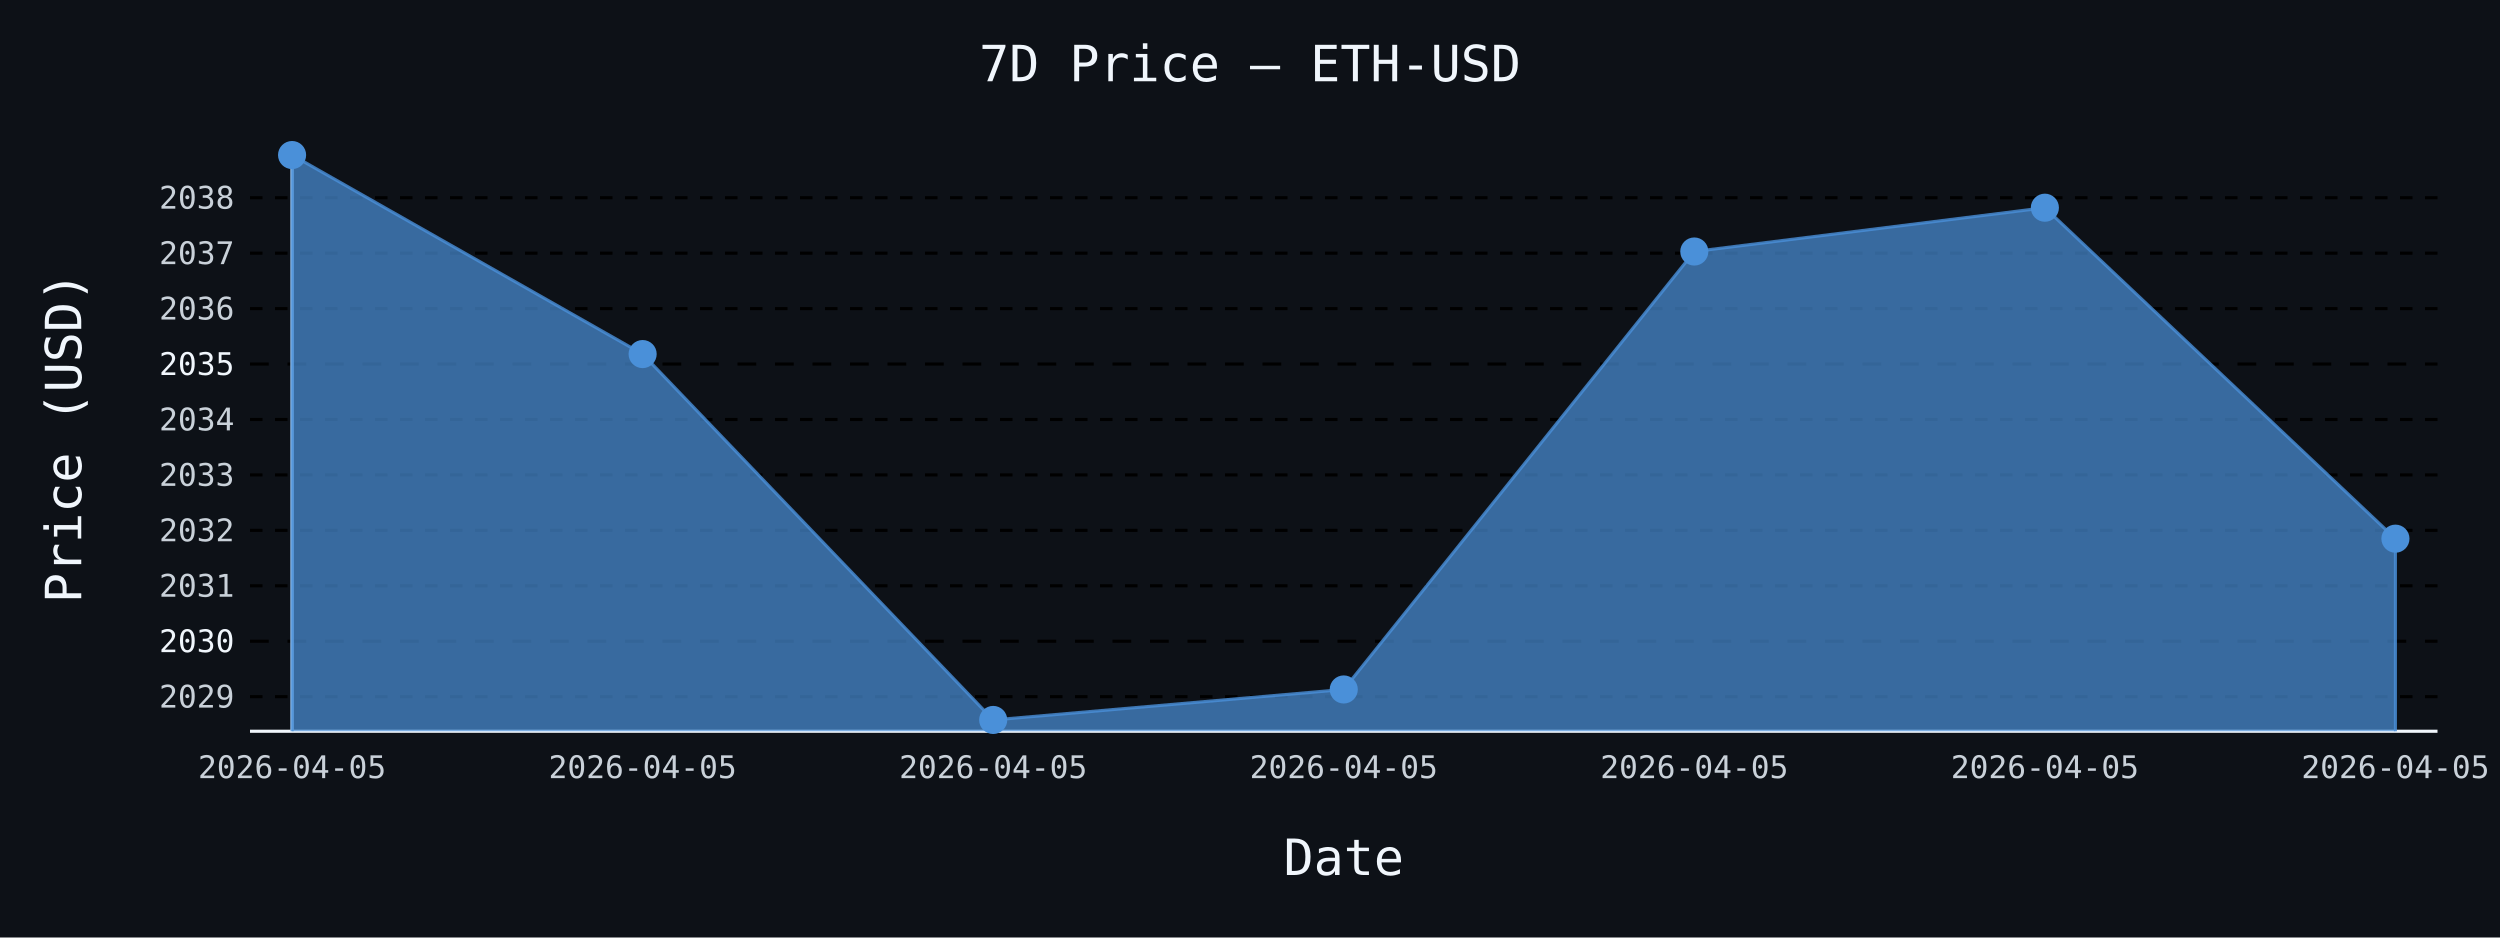
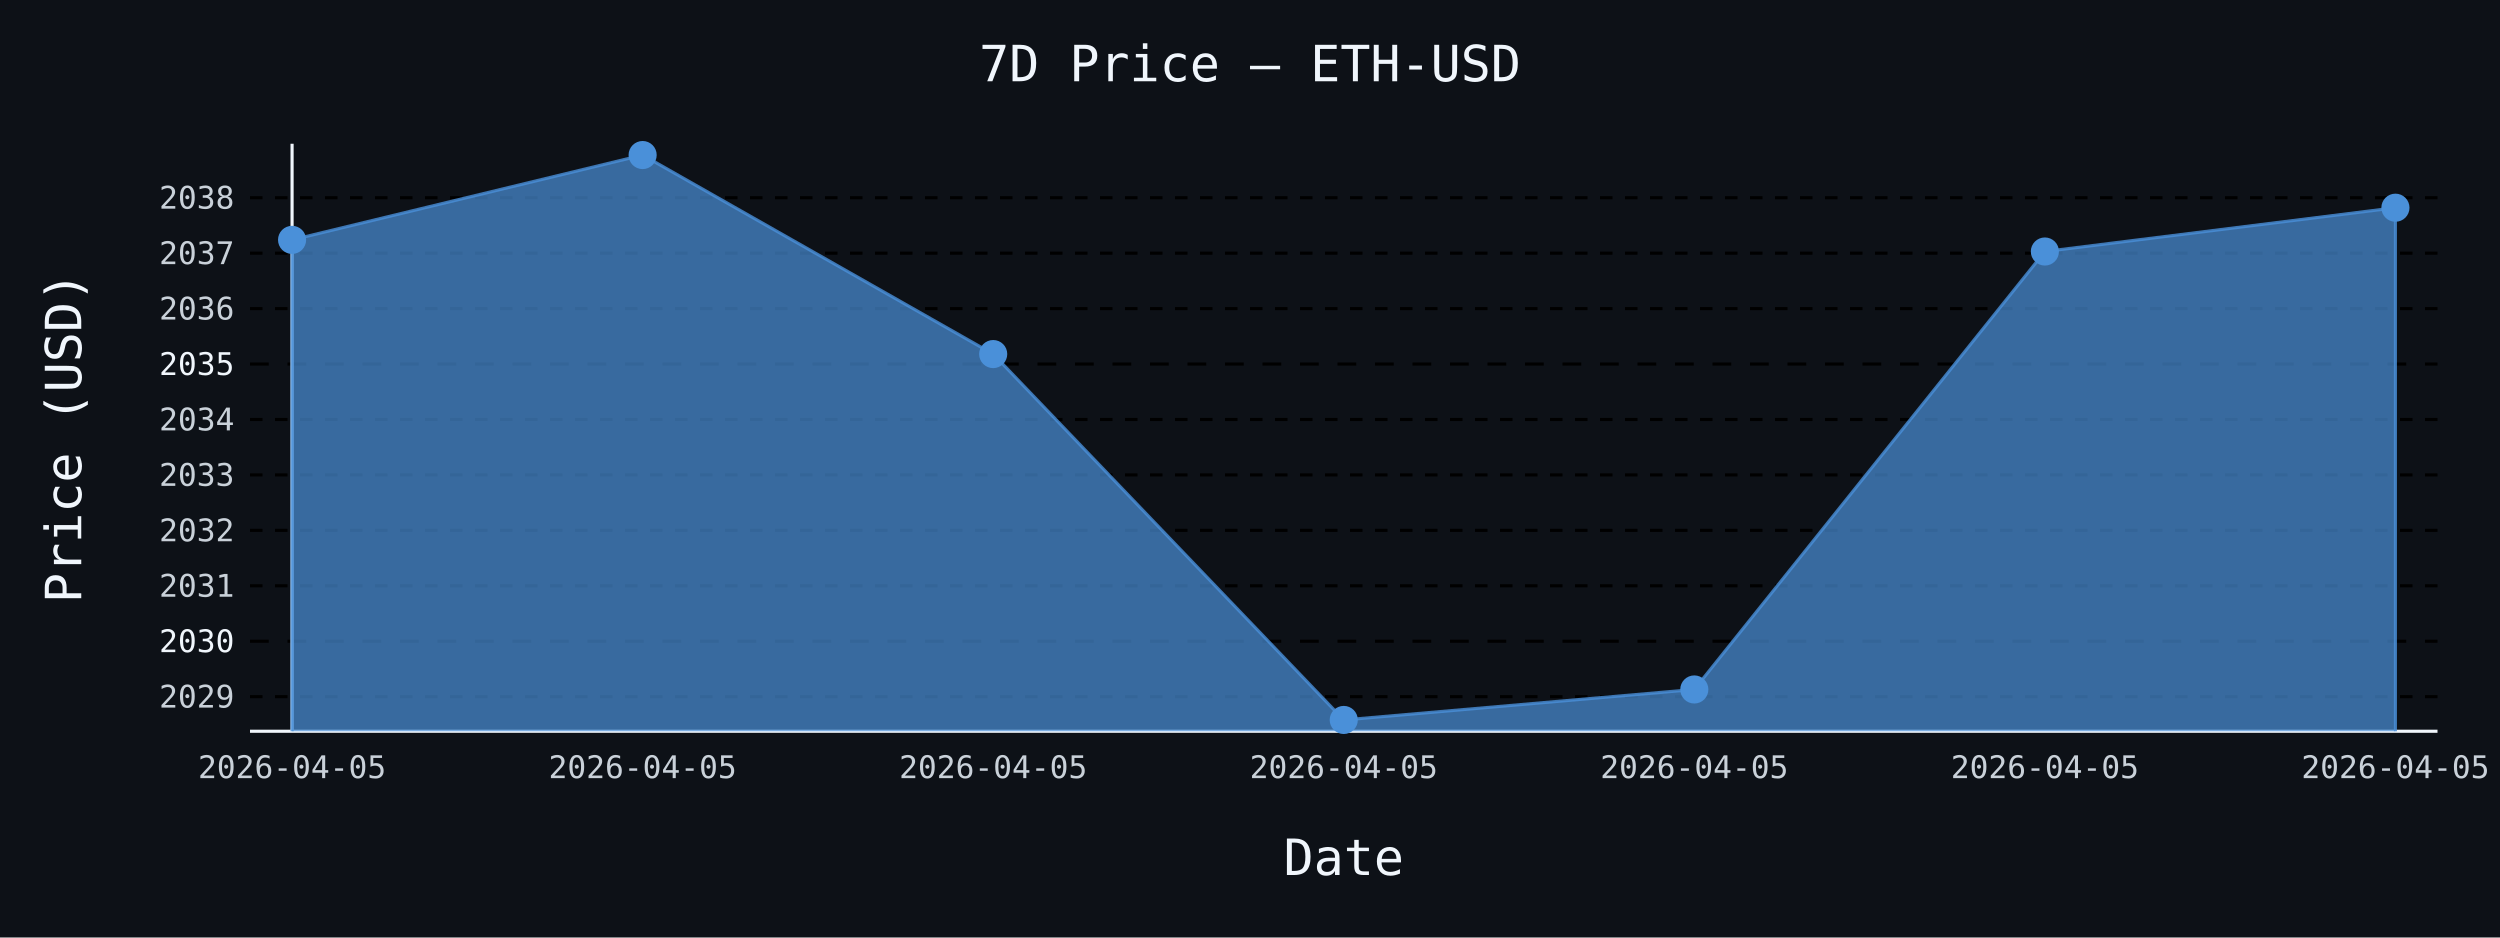
- <svg xmlns="http://www.w3.org/2000/svg" id="chart-cdadd768-c8bc-4dbe-90b1-db2aee447321" class="pygal-chart" viewBox="0 0 800 300">
+ <svg xmlns="http://www.w3.org/2000/svg" id="chart-c39487a5-42c3-44ff-9524-94d5f25ac0af" class="pygal-chart" viewBox="0 0 800 300">
  <defs>
-     <style type="text/css">#chart-cdadd768-c8bc-4dbe-90b1-db2aee447321{-webkit-user-select:none;-webkit-font-smoothing:antialiased;font-family:monospace}#chart-cdadd768-c8bc-4dbe-90b1-db2aee447321 .title{font-family:monospace;font-size:16px}#chart-cdadd768-c8bc-4dbe-90b1-db2aee447321 .legends .legend text{font-family:monospace;font-size:14px}#chart-cdadd768-c8bc-4dbe-90b1-db2aee447321 .axis text{font-family:monospace;font-size:10px}#chart-cdadd768-c8bc-4dbe-90b1-db2aee447321 .axis text.major{font-family:monospace;font-size:10px}#chart-cdadd768-c8bc-4dbe-90b1-db2aee447321 .text-overlay text.value{font-family:monospace;font-size:16px}#chart-cdadd768-c8bc-4dbe-90b1-db2aee447321 .text-overlay text.label{font-family:monospace;font-size:10px}#chart-cdadd768-c8bc-4dbe-90b1-db2aee447321 .tooltip{font-family:monospace;font-size:14px}#chart-cdadd768-c8bc-4dbe-90b1-db2aee447321 text.no_data{font-family:monospace;font-size:64px}
- #chart-cdadd768-c8bc-4dbe-90b1-db2aee447321{background-color:#0d1117}#chart-cdadd768-c8bc-4dbe-90b1-db2aee447321 path,#chart-cdadd768-c8bc-4dbe-90b1-db2aee447321 line,#chart-cdadd768-c8bc-4dbe-90b1-db2aee447321 rect,#chart-cdadd768-c8bc-4dbe-90b1-db2aee447321 circle{-webkit-transition:150ms;-moz-transition:150ms;transition:150ms}#chart-cdadd768-c8bc-4dbe-90b1-db2aee447321 .graph &gt; .background{fill:#0d1117}#chart-cdadd768-c8bc-4dbe-90b1-db2aee447321 .plot &gt; .background{fill:#0d1117}#chart-cdadd768-c8bc-4dbe-90b1-db2aee447321 .graph{fill:#c9d1d9}#chart-cdadd768-c8bc-4dbe-90b1-db2aee447321 text.no_data{fill:#f0f6fc}#chart-cdadd768-c8bc-4dbe-90b1-db2aee447321 .title{fill:#f0f6fc}#chart-cdadd768-c8bc-4dbe-90b1-db2aee447321 .legends .legend text{fill:#c9d1d9}#chart-cdadd768-c8bc-4dbe-90b1-db2aee447321 .legends .legend:hover text{fill:#f0f6fc}#chart-cdadd768-c8bc-4dbe-90b1-db2aee447321 .axis .line{stroke:#f0f6fc}#chart-cdadd768-c8bc-4dbe-90b1-db2aee447321 .axis .guide.line{stroke:#8b949e}#chart-cdadd768-c8bc-4dbe-90b1-db2aee447321 .axis .major.line{stroke:#c9d1d9}#chart-cdadd768-c8bc-4dbe-90b1-db2aee447321 .axis text.major{fill:#f0f6fc}#chart-cdadd768-c8bc-4dbe-90b1-db2aee447321 .axis.y .guides:hover .guide.line,#chart-cdadd768-c8bc-4dbe-90b1-db2aee447321 .line-graph .axis.x .guides:hover .guide.line,#chart-cdadd768-c8bc-4dbe-90b1-db2aee447321 .stackedline-graph .axis.x .guides:hover .guide.line,#chart-cdadd768-c8bc-4dbe-90b1-db2aee447321 .xy-graph .axis.x .guides:hover .guide.line{stroke:#f0f6fc}#chart-cdadd768-c8bc-4dbe-90b1-db2aee447321 .axis .guides:hover text{fill:#f0f6fc}#chart-cdadd768-c8bc-4dbe-90b1-db2aee447321 .reactive{fill-opacity:.7;stroke-opacity:.8;stroke-width:1}#chart-cdadd768-c8bc-4dbe-90b1-db2aee447321 .ci{stroke:#c9d1d9}#chart-cdadd768-c8bc-4dbe-90b1-db2aee447321 .reactive.active,#chart-cdadd768-c8bc-4dbe-90b1-db2aee447321 .active .reactive{fill-opacity:.8;stroke-opacity:.9;stroke-width:4}#chart-cdadd768-c8bc-4dbe-90b1-db2aee447321 .ci .reactive.active{stroke-width:1.5}#chart-cdadd768-c8bc-4dbe-90b1-db2aee447321 .series text{fill:#f0f6fc}#chart-cdadd768-c8bc-4dbe-90b1-db2aee447321 .tooltip rect{fill:#0d1117;stroke:#f0f6fc;-webkit-transition:opacity 150ms;-moz-transition:opacity 150ms;transition:opacity 150ms}#chart-cdadd768-c8bc-4dbe-90b1-db2aee447321 .tooltip .label{fill:#c9d1d9}#chart-cdadd768-c8bc-4dbe-90b1-db2aee447321 .tooltip .label{fill:#c9d1d9}#chart-cdadd768-c8bc-4dbe-90b1-db2aee447321 .tooltip .legend{font-size:.8em;fill:#8b949e}#chart-cdadd768-c8bc-4dbe-90b1-db2aee447321 .tooltip .x_label{font-size:.6em;fill:#f0f6fc}#chart-cdadd768-c8bc-4dbe-90b1-db2aee447321 .tooltip .xlink{font-size:.5em;text-decoration:underline}#chart-cdadd768-c8bc-4dbe-90b1-db2aee447321 .tooltip .value{font-size:1.5em}#chart-cdadd768-c8bc-4dbe-90b1-db2aee447321 .bound{font-size:.5em}#chart-cdadd768-c8bc-4dbe-90b1-db2aee447321 .max-value{font-size:.75em;fill:#8b949e}#chart-cdadd768-c8bc-4dbe-90b1-db2aee447321 .map-element{fill:#0d1117;stroke:#8b949e !important}#chart-cdadd768-c8bc-4dbe-90b1-db2aee447321 .map-element .reactive{fill-opacity:inherit;stroke-opacity:inherit}#chart-cdadd768-c8bc-4dbe-90b1-db2aee447321 .color-0,#chart-cdadd768-c8bc-4dbe-90b1-db2aee447321 .color-0 a:visited{stroke:#4a90d9;fill:#4a90d9}#chart-cdadd768-c8bc-4dbe-90b1-db2aee447321 .text-overlay .color-0 text{fill:black}
- #chart-cdadd768-c8bc-4dbe-90b1-db2aee447321 text.no_data{text-anchor:middle}#chart-cdadd768-c8bc-4dbe-90b1-db2aee447321 .guide.line{fill:none}#chart-cdadd768-c8bc-4dbe-90b1-db2aee447321 .centered{text-anchor:middle}#chart-cdadd768-c8bc-4dbe-90b1-db2aee447321 .title{text-anchor:middle}#chart-cdadd768-c8bc-4dbe-90b1-db2aee447321 .legends .legend text{fill-opacity:1}#chart-cdadd768-c8bc-4dbe-90b1-db2aee447321 .axis.x text{text-anchor:middle}#chart-cdadd768-c8bc-4dbe-90b1-db2aee447321 .axis.x:not(.web) text[transform]{text-anchor:start}#chart-cdadd768-c8bc-4dbe-90b1-db2aee447321 .axis.x:not(.web) text[transform].backwards{text-anchor:end}#chart-cdadd768-c8bc-4dbe-90b1-db2aee447321 .axis.y text{text-anchor:end}#chart-cdadd768-c8bc-4dbe-90b1-db2aee447321 .axis.y text[transform].backwards{text-anchor:start}#chart-cdadd768-c8bc-4dbe-90b1-db2aee447321 .axis.y2 text{text-anchor:start}#chart-cdadd768-c8bc-4dbe-90b1-db2aee447321 .axis.y2 text[transform].backwards{text-anchor:end}#chart-cdadd768-c8bc-4dbe-90b1-db2aee447321 .axis .guide.line{stroke-dasharray:4,4;stroke:black}#chart-cdadd768-c8bc-4dbe-90b1-db2aee447321 .axis .major.guide.line{stroke-dasharray:6,6;stroke:black}#chart-cdadd768-c8bc-4dbe-90b1-db2aee447321 .horizontal .axis.y .guide.line,#chart-cdadd768-c8bc-4dbe-90b1-db2aee447321 .horizontal .axis.y2 .guide.line,#chart-cdadd768-c8bc-4dbe-90b1-db2aee447321 .vertical .axis.x .guide.line{opacity:0}#chart-cdadd768-c8bc-4dbe-90b1-db2aee447321 .horizontal .axis.always_show .guide.line,#chart-cdadd768-c8bc-4dbe-90b1-db2aee447321 .vertical .axis.always_show .guide.line{opacity:1 !important}#chart-cdadd768-c8bc-4dbe-90b1-db2aee447321 .axis.y .guides:hover .guide.line,#chart-cdadd768-c8bc-4dbe-90b1-db2aee447321 .axis.y2 .guides:hover .guide.line,#chart-cdadd768-c8bc-4dbe-90b1-db2aee447321 .axis.x .guides:hover .guide.line{opacity:1}#chart-cdadd768-c8bc-4dbe-90b1-db2aee447321 .axis .guides:hover text{opacity:1}#chart-cdadd768-c8bc-4dbe-90b1-db2aee447321 .nofill{fill:none}#chart-cdadd768-c8bc-4dbe-90b1-db2aee447321 .subtle-fill{fill-opacity:.2}#chart-cdadd768-c8bc-4dbe-90b1-db2aee447321 .dot{stroke-width:1px;fill-opacity:1;stroke-opacity:1}#chart-cdadd768-c8bc-4dbe-90b1-db2aee447321 .dot.active{stroke-width:5px}#chart-cdadd768-c8bc-4dbe-90b1-db2aee447321 .dot.negative{fill:transparent}#chart-cdadd768-c8bc-4dbe-90b1-db2aee447321 text,#chart-cdadd768-c8bc-4dbe-90b1-db2aee447321 tspan{stroke:none !important}#chart-cdadd768-c8bc-4dbe-90b1-db2aee447321 .series text.active{opacity:1}#chart-cdadd768-c8bc-4dbe-90b1-db2aee447321 .tooltip rect{fill-opacity:.95;stroke-width:.5}#chart-cdadd768-c8bc-4dbe-90b1-db2aee447321 .tooltip text{fill-opacity:1}#chart-cdadd768-c8bc-4dbe-90b1-db2aee447321 .showable{visibility:hidden}#chart-cdadd768-c8bc-4dbe-90b1-db2aee447321 .showable.shown{visibility:visible}#chart-cdadd768-c8bc-4dbe-90b1-db2aee447321 .gauge-background{fill:rgba(229,229,229,1);stroke:none}#chart-cdadd768-c8bc-4dbe-90b1-db2aee447321 .bg-lines{stroke:#0d1117;stroke-width:2px}</style>
+     <style type="text/css">#chart-c39487a5-42c3-44ff-9524-94d5f25ac0af{-webkit-user-select:none;-webkit-font-smoothing:antialiased;font-family:monospace}#chart-c39487a5-42c3-44ff-9524-94d5f25ac0af .title{font-family:monospace;font-size:16px}#chart-c39487a5-42c3-44ff-9524-94d5f25ac0af .legends .legend text{font-family:monospace;font-size:14px}#chart-c39487a5-42c3-44ff-9524-94d5f25ac0af .axis text{font-family:monospace;font-size:10px}#chart-c39487a5-42c3-44ff-9524-94d5f25ac0af .axis text.major{font-family:monospace;font-size:10px}#chart-c39487a5-42c3-44ff-9524-94d5f25ac0af .text-overlay text.value{font-family:monospace;font-size:16px}#chart-c39487a5-42c3-44ff-9524-94d5f25ac0af .text-overlay text.label{font-family:monospace;font-size:10px}#chart-c39487a5-42c3-44ff-9524-94d5f25ac0af .tooltip{font-family:monospace;font-size:14px}#chart-c39487a5-42c3-44ff-9524-94d5f25ac0af text.no_data{font-family:monospace;font-size:64px}
+ #chart-c39487a5-42c3-44ff-9524-94d5f25ac0af{background-color:#0d1117}#chart-c39487a5-42c3-44ff-9524-94d5f25ac0af path,#chart-c39487a5-42c3-44ff-9524-94d5f25ac0af line,#chart-c39487a5-42c3-44ff-9524-94d5f25ac0af rect,#chart-c39487a5-42c3-44ff-9524-94d5f25ac0af circle{-webkit-transition:150ms;-moz-transition:150ms;transition:150ms}#chart-c39487a5-42c3-44ff-9524-94d5f25ac0af .graph &gt; .background{fill:#0d1117}#chart-c39487a5-42c3-44ff-9524-94d5f25ac0af .plot &gt; .background{fill:#0d1117}#chart-c39487a5-42c3-44ff-9524-94d5f25ac0af .graph{fill:#c9d1d9}#chart-c39487a5-42c3-44ff-9524-94d5f25ac0af text.no_data{fill:#f0f6fc}#chart-c39487a5-42c3-44ff-9524-94d5f25ac0af .title{fill:#f0f6fc}#chart-c39487a5-42c3-44ff-9524-94d5f25ac0af .legends .legend text{fill:#c9d1d9}#chart-c39487a5-42c3-44ff-9524-94d5f25ac0af .legends .legend:hover text{fill:#f0f6fc}#chart-c39487a5-42c3-44ff-9524-94d5f25ac0af .axis .line{stroke:#f0f6fc}#chart-c39487a5-42c3-44ff-9524-94d5f25ac0af .axis .guide.line{stroke:#8b949e}#chart-c39487a5-42c3-44ff-9524-94d5f25ac0af .axis .major.line{stroke:#c9d1d9}#chart-c39487a5-42c3-44ff-9524-94d5f25ac0af .axis text.major{fill:#f0f6fc}#chart-c39487a5-42c3-44ff-9524-94d5f25ac0af .axis.y .guides:hover .guide.line,#chart-c39487a5-42c3-44ff-9524-94d5f25ac0af .line-graph .axis.x .guides:hover .guide.line,#chart-c39487a5-42c3-44ff-9524-94d5f25ac0af .stackedline-graph .axis.x .guides:hover .guide.line,#chart-c39487a5-42c3-44ff-9524-94d5f25ac0af .xy-graph .axis.x .guides:hover .guide.line{stroke:#f0f6fc}#chart-c39487a5-42c3-44ff-9524-94d5f25ac0af .axis .guides:hover text{fill:#f0f6fc}#chart-c39487a5-42c3-44ff-9524-94d5f25ac0af .reactive{fill-opacity:.7;stroke-opacity:.8;stroke-width:1}#chart-c39487a5-42c3-44ff-9524-94d5f25ac0af .ci{stroke:#c9d1d9}#chart-c39487a5-42c3-44ff-9524-94d5f25ac0af .reactive.active,#chart-c39487a5-42c3-44ff-9524-94d5f25ac0af .active .reactive{fill-opacity:.8;stroke-opacity:.9;stroke-width:4}#chart-c39487a5-42c3-44ff-9524-94d5f25ac0af .ci .reactive.active{stroke-width:1.5}#chart-c39487a5-42c3-44ff-9524-94d5f25ac0af .series text{fill:#f0f6fc}#chart-c39487a5-42c3-44ff-9524-94d5f25ac0af .tooltip rect{fill:#0d1117;stroke:#f0f6fc;-webkit-transition:opacity 150ms;-moz-transition:opacity 150ms;transition:opacity 150ms}#chart-c39487a5-42c3-44ff-9524-94d5f25ac0af .tooltip .label{fill:#c9d1d9}#chart-c39487a5-42c3-44ff-9524-94d5f25ac0af .tooltip .label{fill:#c9d1d9}#chart-c39487a5-42c3-44ff-9524-94d5f25ac0af .tooltip .legend{font-size:.8em;fill:#8b949e}#chart-c39487a5-42c3-44ff-9524-94d5f25ac0af .tooltip .x_label{font-size:.6em;fill:#f0f6fc}#chart-c39487a5-42c3-44ff-9524-94d5f25ac0af .tooltip .xlink{font-size:.5em;text-decoration:underline}#chart-c39487a5-42c3-44ff-9524-94d5f25ac0af .tooltip .value{font-size:1.5em}#chart-c39487a5-42c3-44ff-9524-94d5f25ac0af .bound{font-size:.5em}#chart-c39487a5-42c3-44ff-9524-94d5f25ac0af .max-value{font-size:.75em;fill:#8b949e}#chart-c39487a5-42c3-44ff-9524-94d5f25ac0af .map-element{fill:#0d1117;stroke:#8b949e !important}#chart-c39487a5-42c3-44ff-9524-94d5f25ac0af .map-element .reactive{fill-opacity:inherit;stroke-opacity:inherit}#chart-c39487a5-42c3-44ff-9524-94d5f25ac0af .color-0,#chart-c39487a5-42c3-44ff-9524-94d5f25ac0af .color-0 a:visited{stroke:#4a90d9;fill:#4a90d9}#chart-c39487a5-42c3-44ff-9524-94d5f25ac0af .text-overlay .color-0 text{fill:black}
+ #chart-c39487a5-42c3-44ff-9524-94d5f25ac0af text.no_data{text-anchor:middle}#chart-c39487a5-42c3-44ff-9524-94d5f25ac0af .guide.line{fill:none}#chart-c39487a5-42c3-44ff-9524-94d5f25ac0af .centered{text-anchor:middle}#chart-c39487a5-42c3-44ff-9524-94d5f25ac0af .title{text-anchor:middle}#chart-c39487a5-42c3-44ff-9524-94d5f25ac0af .legends .legend text{fill-opacity:1}#chart-c39487a5-42c3-44ff-9524-94d5f25ac0af .axis.x text{text-anchor:middle}#chart-c39487a5-42c3-44ff-9524-94d5f25ac0af .axis.x:not(.web) text[transform]{text-anchor:start}#chart-c39487a5-42c3-44ff-9524-94d5f25ac0af .axis.x:not(.web) text[transform].backwards{text-anchor:end}#chart-c39487a5-42c3-44ff-9524-94d5f25ac0af .axis.y text{text-anchor:end}#chart-c39487a5-42c3-44ff-9524-94d5f25ac0af .axis.y text[transform].backwards{text-anchor:start}#chart-c39487a5-42c3-44ff-9524-94d5f25ac0af .axis.y2 text{text-anchor:start}#chart-c39487a5-42c3-44ff-9524-94d5f25ac0af .axis.y2 text[transform].backwards{text-anchor:end}#chart-c39487a5-42c3-44ff-9524-94d5f25ac0af .axis .guide.line{stroke-dasharray:4,4;stroke:black}#chart-c39487a5-42c3-44ff-9524-94d5f25ac0af .axis .major.guide.line{stroke-dasharray:6,6;stroke:black}#chart-c39487a5-42c3-44ff-9524-94d5f25ac0af .horizontal .axis.y .guide.line,#chart-c39487a5-42c3-44ff-9524-94d5f25ac0af .horizontal .axis.y2 .guide.line,#chart-c39487a5-42c3-44ff-9524-94d5f25ac0af .vertical .axis.x .guide.line{opacity:0}#chart-c39487a5-42c3-44ff-9524-94d5f25ac0af .horizontal .axis.always_show .guide.line,#chart-c39487a5-42c3-44ff-9524-94d5f25ac0af .vertical .axis.always_show .guide.line{opacity:1 !important}#chart-c39487a5-42c3-44ff-9524-94d5f25ac0af .axis.y .guides:hover .guide.line,#chart-c39487a5-42c3-44ff-9524-94d5f25ac0af .axis.y2 .guides:hover .guide.line,#chart-c39487a5-42c3-44ff-9524-94d5f25ac0af .axis.x .guides:hover .guide.line{opacity:1}#chart-c39487a5-42c3-44ff-9524-94d5f25ac0af .axis .guides:hover text{opacity:1}#chart-c39487a5-42c3-44ff-9524-94d5f25ac0af .nofill{fill:none}#chart-c39487a5-42c3-44ff-9524-94d5f25ac0af .subtle-fill{fill-opacity:.2}#chart-c39487a5-42c3-44ff-9524-94d5f25ac0af .dot{stroke-width:1px;fill-opacity:1;stroke-opacity:1}#chart-c39487a5-42c3-44ff-9524-94d5f25ac0af .dot.active{stroke-width:5px}#chart-c39487a5-42c3-44ff-9524-94d5f25ac0af .dot.negative{fill:transparent}#chart-c39487a5-42c3-44ff-9524-94d5f25ac0af text,#chart-c39487a5-42c3-44ff-9524-94d5f25ac0af tspan{stroke:none !important}#chart-c39487a5-42c3-44ff-9524-94d5f25ac0af .series text.active{opacity:1}#chart-c39487a5-42c3-44ff-9524-94d5f25ac0af .tooltip rect{fill-opacity:.95;stroke-width:.5}#chart-c39487a5-42c3-44ff-9524-94d5f25ac0af .tooltip text{fill-opacity:1}#chart-c39487a5-42c3-44ff-9524-94d5f25ac0af .showable{visibility:hidden}#chart-c39487a5-42c3-44ff-9524-94d5f25ac0af .showable.shown{visibility:visible}#chart-c39487a5-42c3-44ff-9524-94d5f25ac0af .gauge-background{fill:rgba(229,229,229,1);stroke:none}#chart-c39487a5-42c3-44ff-9524-94d5f25ac0af .bg-lines{stroke:#0d1117;stroke-width:2px}</style>
  </defs>
  <g class="graph line-graph vertical">
    <rect x="0" y="0" width="800" height="300" class="background" />
    <g transform="translate(80, 46)" class="plot">
      <rect x="0" y="0" width="700.0" height="188" class="background" />
      <g class="axis y always_show">
        <path d="M0 188 h700" class="line" />
        <g class="guides">
          <path d="M0 176.934 h700" class="guide line" />
          <text x="-5" y="180.434" class="">2029</text>
        </g>
        <g class="guides">
          <path d="M0 159.194 h700" class="major guide line" />
          <text x="-5" y="162.694" class="major">2030</text>
        </g>
        <g class="guides">
          <path d="M0 141.454 h700" class="guide line" />
          <text x="-5" y="144.954" class="">2031</text>
        </g>
        <g class="guides">
          <path d="M0 123.714 h700" class="guide line" />
          <text x="-5" y="127.214" class="">2032</text>
        </g>
        <g class="guides">
          <path d="M0 105.974 h700" class="guide line" />
          <text x="-5" y="109.474" class="">2033</text>
        </g>
        <g class="guides">
          <path d="M0 88.235 h700" class="guide line" />
          <text x="-5" y="91.735" class="">2034</text>
        </g>
        <g class="guides">
          <path d="M0 70.495 h700" class="major guide line" />
          <text x="-5" y="73.995" class="major">2035</text>
        </g>
        <g class="guides">
          <path d="M0 52.755 h700" class="guide line" />
          <text x="-5" y="56.255" class="">2036</text>
        </g>
        <g class="guides">
          <path d="M0 35.015 h700" class="guide line" />
          <text x="-5" y="38.515" class="">2037</text>
        </g>
        <g class="guides">
          <path d="M0 17.275 h700" class="guide line" />
          <text x="-5" y="20.775" class="">2038</text>
        </g>
      </g>
      <g class="axis x">
        <g class="guides">
          <path d="M13.462 0 v188" class="line" />
          <text x="13.462" y="203.0" class="">2026-04-05</text>
        </g>
        <g class="guides">
          <path d="M125.641 0 v188" class="guide line" />
          <text x="125.641" y="203.0" class="">2026-04-05</text>
        </g>
        <g class="guides">
          <path d="M237.821 0 v188" class="guide line" />
          <text x="237.821" y="203.0" class="">2026-04-05</text>
        </g>
        <g class="guides">
          <path d="M350 0 v188" class="guide line" />
          <text x="350.0" y="203.0" class="">2026-04-05</text>
        </g>
        <g class="guides">
          <path d="M462.179 0 v188" class="guide line" />
          <text x="462.179" y="203.0" class="">2026-04-05</text>
        </g>
        <g class="guides">
          <path d="M574.359 0 v188" class="guide line" />
          <text x="574.359" y="203.0" class="">2026-04-05</text>
        </g>
        <g class="guides">
          <path d="M686.538 0 v188" class="guide line" />
          <text x="686.538" y="203.0" class="">2026-04-05</text>
        </g>
      </g>
      <g class="series serie-0 color-0">
-         <path d="M13.462 188 L13.462 3.615 125.641 67.302 237.821 184.385 350 174.628 462.179 34.483 574.359 20.468 686.538 126.375 686.538 188" class="line reactive" />
+         <path d="M13.462 188 L13.462 30.757 125.641 3.615 237.821 67.302 350 184.385 462.179 174.628 574.359 34.483 686.538 20.468 686.538 188" class="line reactive" />
      </g>
    </g>
    <g class="titles">
      <text x="400.0" y="26" class="title plot_title">7D Price — ETH-USD</text>
      <text x="430.0" y="280" class="title">Date</text>
      <text x="0" y="166.0" class="title" transform="rotate(-90 0 140)">Price (USD)</text>
    </g>
    <g transform="translate(80, 46)" class="plot overlay">
      <g class="series serie-0 color-0">
        <g class="dots">
-           <circle cx="13.462" cy="3.615" r="4" class="dot reactive tooltip-trigger" />
+           <circle cx="13.462" cy="30.757" r="4" class="dot reactive tooltip-trigger" />
        </g>
        <g class="dots">
-           <circle cx="125.641" cy="67.302" r="4" class="dot reactive tooltip-trigger" />
+           <circle cx="125.641" cy="3.615" r="4" class="dot reactive tooltip-trigger" />
        </g>
        <g class="dots">
-           <circle cx="237.821" cy="184.385" r="4" class="dot reactive tooltip-trigger" />
+           <circle cx="237.821" cy="67.302" r="4" class="dot reactive tooltip-trigger" />
        </g>
        <g class="dots">
-           <circle cx="350.0" cy="174.628" r="4" class="dot reactive tooltip-trigger" />
+           <circle cx="350.0" cy="184.385" r="4" class="dot reactive tooltip-trigger" />
        </g>
        <g class="dots">
-           <circle cx="462.179" cy="34.483" r="4" class="dot reactive tooltip-trigger" />
+           <circle cx="462.179" cy="174.628" r="4" class="dot reactive tooltip-trigger" />
        </g>
        <g class="dots">
-           <circle cx="574.359" cy="20.468" r="4" class="dot reactive tooltip-trigger" />
+           <circle cx="574.359" cy="34.483" r="4" class="dot reactive tooltip-trigger" />
        </g>
        <g class="dots">
-           <circle cx="686.538" cy="126.375" r="4" class="dot reactive tooltip-trigger" />
+           <circle cx="686.538" cy="20.468" r="4" class="dot reactive tooltip-trigger" />
        </g>
      </g>
    </g>
    <g transform="translate(80, 46)" class="plot text-overlay">
      <g class="series serie-0 color-0" />
    </g>
    <g transform="translate(80, 46)" class="plot tooltip-overlay">
      <g transform="translate(0 0)" style="opacity: 0" class="tooltip">
        <rect rx="0" ry="0" width="0" height="0" class="tooltip-box" />
        <g class="text" />
      </g>
    </g>
  </g>
</svg>
